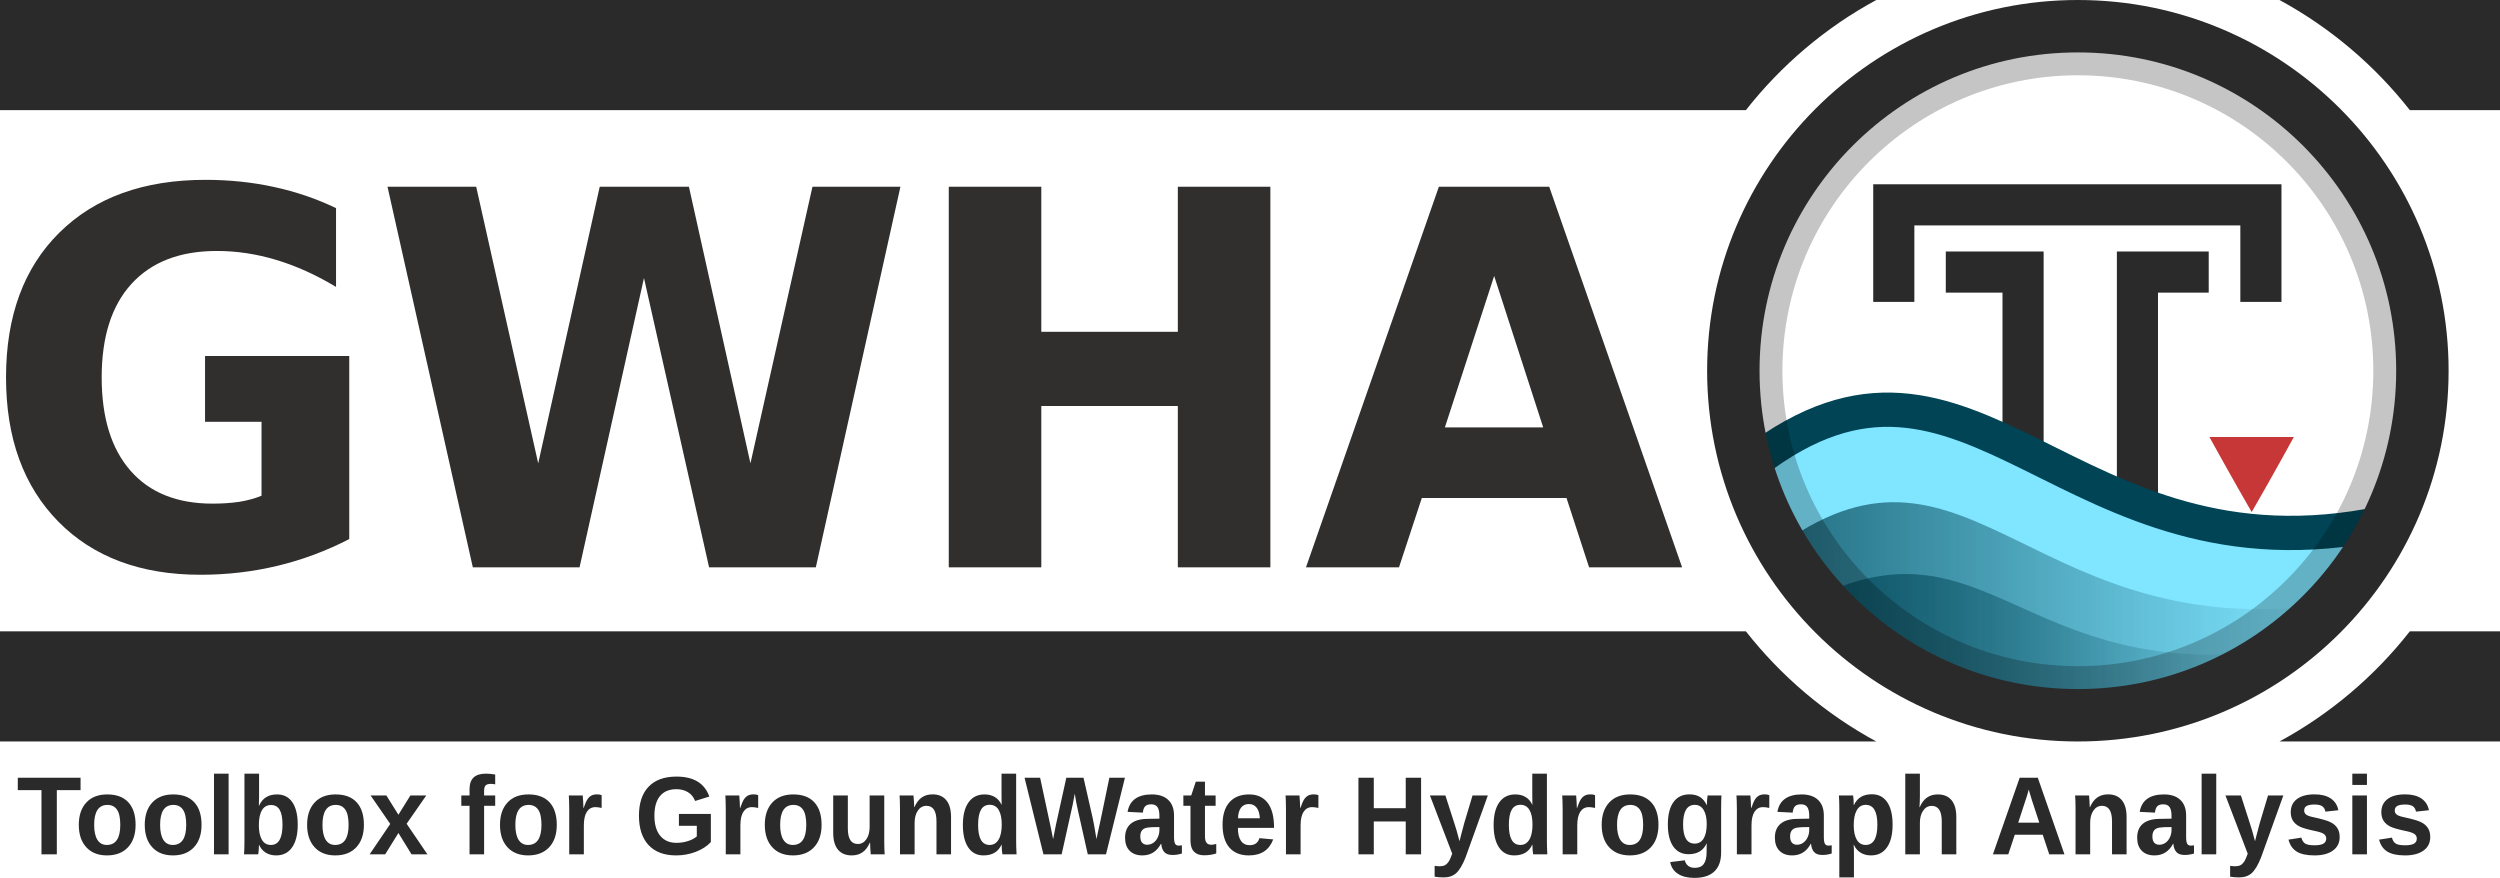
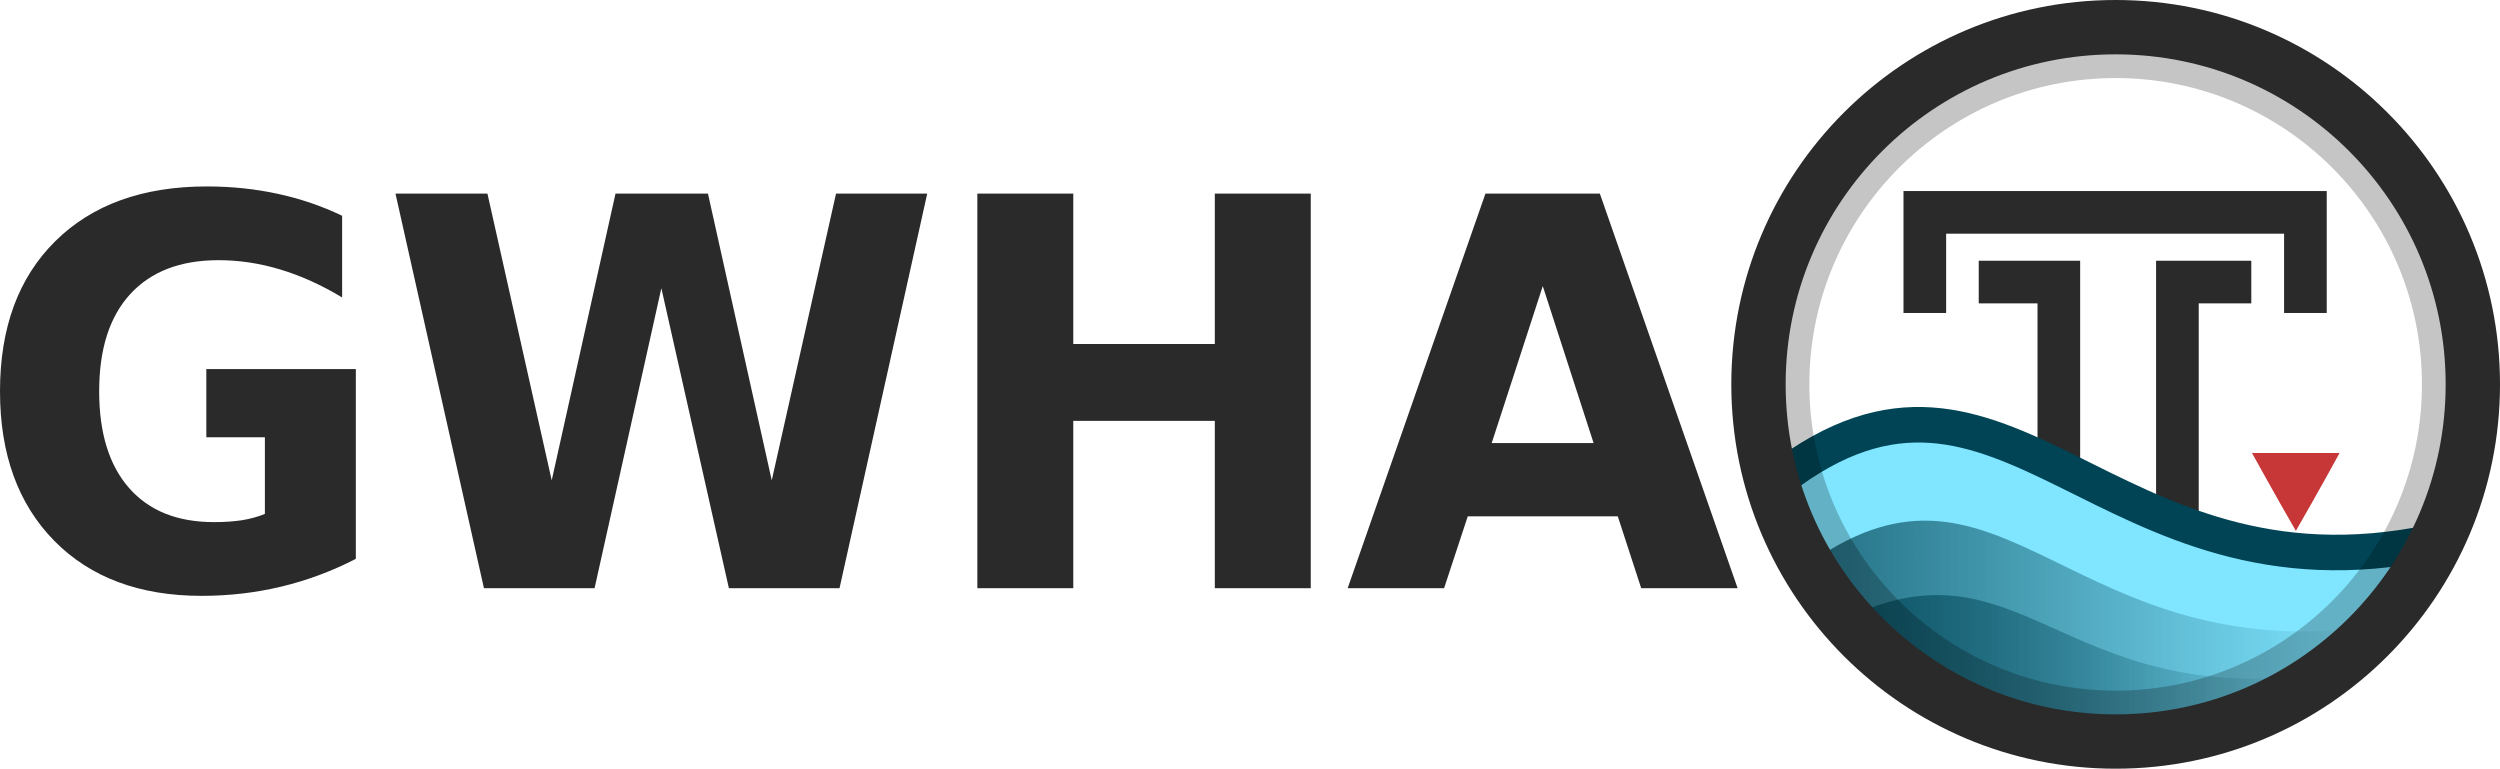
- <svg xmlns="http://www.w3.org/2000/svg" xmlns:xlink="http://www.w3.org/1999/xlink" id="svg3336" style="enable-background:new" height="677.401" width="1929.045" version="1.1">
+ <svg xmlns="http://www.w3.org/2000/svg" xmlns:xlink="http://www.w3.org/1999/xlink" id="svg3336" style="enable-background:new" height="572.137" width="1860.736" version="1.1">
  <defs id="defs3338">
    <filter id="filter4254" style="color-interpolation-filters:sRGB">
      <feBlend id="feBlend4256" in2="BackgroundImage" mode="multiply" />
    </filter>
    <clipPath clipPathUnits="userSpaceOnUse" id="clipPath3962">
      <rect width="460.092" x="56.304" y="10.396" rx="230.027" height="460.093" style="fill:none;stroke:#ff0000;stroke-width:1.067;stroke-miterlimit:4;stroke-dasharray:none;enable-background:new" id="rect3964" clip-path="none" />
    </clipPath>
    <clipPath clipPathUnits="userSpaceOnUse" id="clipPath3973">
      <rect width="431.337" x="12.671" y="12.878" rx="215.65" height="431.337" style="fill:none;stroke:#ff0000;stroke-width:1;stroke-miterlimit:4;stroke-dasharray:none;enable-background:new" id="rect3975" clip-path="none" />
    </clipPath>
    <linearGradient id="linearGradient4067-5">
      <stop style="stop-color:#004354;stop-opacity:1;" offset="0" id="stop4069-0" />
      <stop style="stop-color:#004354;stop-opacity:0;" offset="1" id="stop4071-4" />
    </linearGradient>
    <linearGradient id="linearGradient4059-8">
      <stop style="stop-color:#004354;stop-opacity:1;" offset="0" id="stop4061-7" />
      <stop style="stop-color:#004354;stop-opacity:0;" offset="1" id="stop4063-6" />
    </linearGradient>
    <linearGradient id="linearGradient4190-6-2" y2="358" gradientUnits="userSpaceOnUse" x2="376" gradientTransform="matrix(1.0084,0,0,1.0084,-2.5546,-2)" y1="238" x1="256">
      <stop id="stop4186-77-0" style="stop-color:#00ccff;stop-opacity:1;" offset="0" />
      <stop id="stop4188-0-1" style="stop-color:#004354;stop-opacity:1;" offset="1" />
    </linearGradient>
-     <linearGradient xlink:href="#linearGradient4067-5" id="linearGradient4144" gradientUnits="userSpaceOnUse" gradientTransform="matrix(1.232656,0,0,1.187506,1304.43,33.55664)" x1="60.435" y1="396.505" x2="357.194" y2="396.505" />
-     <linearGradient xlink:href="#linearGradient4059-8" id="linearGradient4147" gradientUnits="userSpaceOnUse" gradientTransform="matrix(1.232656,0,0,1.238171,1301.965,8.42671)" x1="47.519" y1="376.82" x2="390.729" y2="376.82" />
+     <linearGradient xlink:href="#linearGradient4067-5" id="linearGradient4144" gradientUnits="userSpaceOnUse" gradientTransform="matrix(1.232656,0,0,1.187506,1275.78,33.55664)" x1="60.435" y1="396.505" x2="357.194" y2="396.505" />
+     <linearGradient xlink:href="#linearGradient4059-8" id="linearGradient4147" gradientUnits="userSpaceOnUse" gradientTransform="matrix(1.232656,0,0,1.238171,1273.315,8.42671)" x1="47.519" y1="376.82" x2="390.729" y2="376.82" />
  </defs>
-   <path style="opacity:1;fill:#2a2a2a;fill-opacity:1;stroke:none;stroke-width:59.875;stroke-linecap:square;stroke-linejoin:miter;stroke-miterlimit:4;stroke-dasharray:none;stroke-dashoffset:165;stroke-opacity:1;paint-order:normal;enable-background:new" d="M 0,7.8976733e-4 V 85.001 h 1347.151 c 27.272,-34.752 61.489,-63.767 100.598,-85 z m 1758.889,0 C 1797.997,21.234 1832.214,50.249 1859.487,85.001 h 69.559 V 7.8976733e-4 Z M 0,487.138 v 85 h 1447.748 c -39.108,-21.233 -73.324,-50.249 -100.596,-85 z m 1859.485,0 c -27.272,34.751 -61.488,63.767 -100.596,85 h 170.156 v -85 z" id="rect4534-8-6" />
-   <g id="layer6" style="opacity:0.3;filter:url(#filter4254)" transform="translate(1749.145,-13.81731)" clip-path="url(#clipPath3962)" />
-   <g id="layer1" style="display:none" transform="translate(1140.465,-549.3474)">
+   <g id="layer6" style="opacity:0.3;filter:url(#filter4254)" transform="translate(1720.495,-13.81731)" clip-path="url(#clipPath3962)" />
+   <g id="layer1" style="display:none" transform="translate(1111.815,-549.3474)">
    <path id="path3774" d="m 177.12,614.784 h 191.883 c 154.987,0 177.12,22.119 177.12,176.96 v 153.813 c 0,154.837 -22.141,176.96 -177.12,176.96 H 177.12 C 22.144,1122.517 0,1100.331 0,945.515 V 791.701 c 0,-154.837 22.141,-176.96 177.12,-176.96 z" style="display:inline;fill:#0000ff;fill-opacity:0.081;stroke:#0000ff;stroke-width:1.067" />
    <circle id="path4118" style="color:#000000;display:inline;fill:#0000ff;fill-opacity:0.081;stroke:#0000ff;stroke-width:1.067;enable-background:accumulate" cx="273.067" cy="868.651" r="153.6" />
    <rect id="rect4152" style="color:#000000;display:inline;fill:#0000ff;fill-opacity:0.081;stroke:#0000ff;stroke-width:1.067;stroke-linecap:round;stroke-linejoin:round;enable-background:accumulate" height="290.133" width="290.133" y="723.584" x="128" />
    <rect id="rect4154" style="color:#000000;display:inline;fill:#0000ff;fill-opacity:0.081;stroke:#0000ff;stroke-width:1.067;stroke-linecap:round;stroke-linejoin:round;enable-background:accumulate" height="256" width="324.267" y="740.651" x="110.933" />
    <rect id="rect4156" style="color:#000000;display:inline;fill:#0000ff;fill-opacity:0.081;stroke:#0000ff;stroke-width:1.067;stroke-linecap:round;stroke-linejoin:round;enable-background:accumulate" height="324.267" width="256" y="706.517" x="145.067" />
  </g>
-   <g id="g4537" transform="translate(32.04543,-74.58735)">
+   <g id="g4537" transform="translate(3.395412,-74.58735)" style="stroke:#2a2a2a;stroke-opacity:1">
    <path id="path2995-6" d="m 1656.369,284.52 h -39.132 v 254.214" style="fill:none;fill-opacity:0;stroke:#2a2a2a;stroke-width:31.737;stroke-linecap:square;stroke-linejoin:miter;stroke-miterlimit:4;stroke-dasharray:none;stroke-opacity:1" />
    <path style="display:inline;fill:none;fill-opacity:0;stroke:#2a2a2a;stroke-width:31.737;stroke-linecap:square;stroke-linejoin:miter;stroke-miterlimit:4;stroke-dasharray:none;stroke-opacity:1;enable-background:new" d="m 1429.239,291.669 v -59.019 h 283.269 v 59.019" id="path3765" />
    <path id="path2995" d="m 1485.231,284.52 h 43.754 v 251.784" style="fill:none;fill-opacity:0;stroke:#2a2a2a;stroke-width:31.737;stroke-linecap:square;stroke-linejoin:miter;stroke-miterlimit:4;stroke-dasharray:none;stroke-opacity:1" />
  </g>
-   <path d="m 1769.97,337.183 h -65.169 c 0,0 17.357,31.481 32.605,57.892 0.032,0 0.032,-0.021 0.032,-0.021 l 0.031,-0.032 0.032,-0.032 0.031,-0.021 c 17.058,-29.545 32.482,-57.853 32.482,-57.853 z" style="color:#000000;display:inline;fill:#c83737;fill-opacity:1;stroke-width:1.233;enable-background:new" id="path4622" />
-   <path style="display:inline;fill:#80e5ff;fill-opacity:1;stroke:#004455;stroke-width:26.448;stroke-linecap:round;stroke-linejoin:round;stroke-miterlimit:4;stroke-dasharray:none;stroke-opacity:1;enable-background:new" d="m 1353.321,356.54 c -0.687,96.283 117.861,163.669 158.901,179.743 138.732,50.116 289.911,-38.339 326.938,-132.758 -245.523,51.493 -316.944,-176.561 -485.84,-46.985 z" id="path3852" />
-   <path style="display:inline;opacity:0.75;fill:url(#linearGradient4147);fill-opacity:1;stroke:none;stroke-width:1.233;enable-background:new" d="m 1376.146,418.728 c 27.577,48.555 117.65,120.104 156.337,130.939 118.013,2.581 195.533,-27.946 268.73,-84.028 -231.445,34.711 -280.508,-148.914 -425.066,-46.911 z" id="path3852-7-7" />
-   <path style="display:inline;opacity:0.75;fill:url(#linearGradient4144);fill-opacity:1;stroke:none;stroke-width:1.233;enable-background:new" d="m 1396.538,463.198 c 23.516,37.303 108.542,82.443 141.532,90.767 95.209,1.371 159.995,-18.804 219.07,-52.337 -197.362,26.667 -224.207,-108.202 -360.602,-38.43 z" id="path3852-7" />
-   <rect width="487.995" x="1359.321" y="42.071" rx="243.977" height="487.996" style="opacity:0.23;fill:none;stroke:#000000;stroke-width:32.049;stroke-miterlimit:4;stroke-dasharray:none" id="rect16-9" ry="243.977" />
-   <rect width="531.69" x="1337.474" y="20.223" rx="265.822" height="531.691" style="fill:none;fill-opacity:1;stroke:#2a2a2a;stroke-width:40.447;stroke-miterlimit:4;stroke-dasharray:none;stroke-opacity:1" id="rect16-5" clip-path="none" ry="265.822" />
-   <text xml:space="preserve" style="font-style:normal;font-variant:normal;font-weight:normal;font-stretch:normal;font-size:89.345px;line-height:0%;font-family:'Liberation Sans';-inkscape-font-specification:'Liberation Sans';letter-spacing:0.67px;word-spacing:8.194px;fill:#2a2a2a;fill-opacity:1;stroke:none;stroke-width:1.978" x="13.09" y="645.043" id="text3090" transform="scale(0.9785241,1.021947)">
-     <tspan x="13.09" y="645.043" id="tspan3092" style="font-style:normal;font-variant:normal;font-weight:bold;font-stretch:normal;font-size:84.042px;line-height:1.25;font-family:'Liberation Sans';-inkscape-font-specification:'Liberation Sans Bold';letter-spacing:0.67px;word-spacing:9.573px;fill:#2a2a2a;fill-opacity:1;stroke-width:1.978">
-       <tspan x="13.09" y="645.043" style="font-style:normal;font-variant:normal;font-weight:bold;font-stretch:normal;font-size:84.042px;font-family:'Liberation Sans';-inkscape-font-specification:'Liberation Sans Bold';letter-spacing:0.67px;word-spacing:9.573px;fill:#2a2a2a;fill-opacity:1;stroke-width:1.978" id="tspan3094">Toolbox for GroundWater Hydrograph Analysis</tspan>
-     </tspan>
-   </text>
-   <path style="font-style:normal;font-variant:normal;font-weight:bold;font-stretch:normal;font-size:17.537px;line-height:0%;font-family:'Liberation Sans';-inkscape-font-specification:'Liberation Sans Bold';letter-spacing:0px;word-spacing:0px;fill:#312e2e;fill-opacity:1;stroke:none;stroke-width:13.26;stroke-miterlimit:4;stroke-dasharray:none;stroke-opacity:1;enable-background:new" d="m 158.586,138.766 c -47.727,0 -85.314,13.573 -112.763,40.721 -27.449,27.148 -41.173,64.395 -41.173,111.741 0,46.821 13.478,83.937 40.432,111.348 26.954,27.279 63.491,40.919 109.61,40.919 20.401,0 40.183,-2.296 59.348,-6.886 19.165,-4.59 37.649,-11.475 55.454,-20.655 V 274.703 H 158.215 v 50.756 h 43.585 v 57.051 c -5.069,2.098 -10.819,3.672 -17.249,4.722 -6.306,0.918 -13.167,1.377 -20.586,1.377 -27.325,0 -48.407,-8.46 -63.244,-25.379 -14.837,-16.919 -22.257,-40.919 -22.257,-72.002 0,-31.345 7.666,-55.411 22.998,-72.198 15.455,-16.918 37.403,-25.377 65.841,-25.377 15.332,0 30.601,2.294 45.81,6.885 15.332,4.59 30.725,11.542 46.181,20.853 v -60.789 c -14.961,-7.213 -30.911,-12.656 -47.85,-16.328 -16.816,-3.672 -34.435,-5.508 -52.858,-5.508 z m 140.416,5.311 65.841,293.712 h 82.346 l 49.705,-223.283 50.261,223.283 h 82.347 l 65.284,-293.712 H 626.907 L 579.057,357.525 531.578,144.077 H 462.769 L 415.29,357.525 367.44,144.077 Z m 433.082,0 v 293.712 H 803.49 V 313.261 h 105.344 v 124.527 h 71.405 V 144.077 H 908.833 V 256.014 H 803.49 V 144.077 Z m 378.184,0 -102.563,293.712 h 71.776 l 17.618,-53.509 h 111.651 l 17.434,53.509 h 71.774 l -102.562,-293.712 z m 42.657,68.854 37.836,116.855 h -75.856 z" id="text3084" />
+   <path d="m 1741.32,337.183 h -65.169 c 0,0 17.357,31.481 32.605,57.892 0.032,0 0.032,-0.021 0.032,-0.021 l 0.031,-0.032 0.032,-0.032 0.031,-0.021 c 17.058,-29.545 32.482,-57.853 32.482,-57.853 z" style="color:#000000;display:inline;fill:#c83737;fill-opacity:1;stroke-width:1.233;enable-background:new" id="path4622" />
+   <path style="display:inline;fill:#80e5ff;fill-opacity:1;stroke:#004455;stroke-width:26.448;stroke-linecap:round;stroke-linejoin:round;stroke-miterlimit:4;stroke-dasharray:none;stroke-opacity:1;enable-background:new" d="m 1324.671,356.54 c -0.687,96.283 117.861,163.669 158.901,179.743 138.732,50.116 289.911,-38.339 326.938,-132.758 -245.523,51.493 -316.944,-176.561 -485.84,-46.985 z" id="path3852" />
+   <path style="display:inline;opacity:0.75;fill:url(#linearGradient4147);fill-opacity:1;stroke:none;stroke-width:1.233;enable-background:new" d="m 1347.495,418.728 c 27.577,48.555 117.65,120.104 156.337,130.939 118.013,2.581 195.533,-27.946 268.73,-84.028 -231.445,34.711 -280.508,-148.914 -425.066,-46.911 z" id="path3852-7-7" />
+   <path style="display:inline;opacity:0.75;fill:url(#linearGradient4144);fill-opacity:1;stroke:none;stroke-width:1.233;enable-background:new" d="m 1367.888,463.198 c 23.516,37.303 108.542,82.443 141.532,90.767 95.209,1.371 159.995,-18.804 219.07,-52.337 -197.362,26.667 -224.207,-108.202 -360.602,-38.43 z" id="path3852-7" />
+   <rect width="487.995" x="1330.671" y="42.071" rx="243.977" height="487.996" style="opacity:0.23;fill:none;stroke:#000000;stroke-width:32.049;stroke-miterlimit:4;stroke-dasharray:none" id="rect16-9" ry="243.977" />
+   <rect width="531.69" x="1308.823" y="20.223" rx="265.822" height="531.691" style="fill:none;fill-opacity:1;stroke:#2a2a2a;stroke-width:40.447;stroke-miterlimit:4;stroke-dasharray:none;stroke-opacity:1" id="rect16-5" clip-path="none" ry="265.822" />
+   <path style="font-style:normal;font-variant:normal;font-weight:bold;font-stretch:normal;font-size:17.537px;line-height:0%;font-family:'Liberation Sans';-inkscape-font-specification:'Liberation Sans Bold';letter-spacing:0px;word-spacing:0px;fill:#2a2a2a;fill-opacity:1;stroke:none;stroke-width:13.26;stroke-miterlimit:4;stroke-dasharray:none;stroke-opacity:1;enable-background:new" d="m 153.936,138.766 c -47.727,0 -85.314,13.573 -112.763,40.721 C 13.724,206.635 0,243.882 0,291.228 c 0,46.821 13.478,83.937 40.432,111.348 26.954,27.279 63.491,40.919 109.61,40.919 20.401,0 40.183,-2.296 59.348,-6.886 19.165,-4.59 37.649,-11.475 55.454,-20.655 V 274.703 H 153.565 v 50.756 h 43.585 v 57.051 c -5.069,2.098 -10.819,3.672 -17.249,4.722 -6.306,0.918 -13.167,1.377 -20.586,1.377 -27.325,0 -48.407,-8.46 -63.244,-25.379 -14.837,-16.919 -22.257,-40.919 -22.257,-72.002 0,-31.345 7.666,-55.411 22.998,-72.198 15.455,-16.918 37.403,-25.377 65.841,-25.377 15.332,0 30.601,2.294 45.81,6.885 15.332,4.59 30.725,11.542 46.181,20.853 v -60.789 c -14.961,-7.213 -30.911,-12.656 -47.85,-16.328 -16.816,-3.672 -34.435,-5.508 -52.858,-5.508 z m 140.416,5.311 65.841,293.712 h 82.346 l 49.705,-223.283 50.261,223.283 h 82.347 l 65.284,-293.712 H 622.257 L 574.407,357.525 526.928,144.077 H 458.119 L 410.64,357.525 362.79,144.077 Z m 433.082,0 v 293.712 h 71.405 V 313.261 H 904.183 v 124.527 h 71.405 V 144.077 H 904.183 V 256.014 H 798.84 V 144.077 Z m 378.184,0 -102.563,293.712 h 71.776 l 17.618,-53.509 h 111.651 l 17.434,53.509 h 71.774 l -102.562,-293.712 z m 42.657,68.854 37.836,116.855 h -75.856 z" id="text3084" />
</svg>
